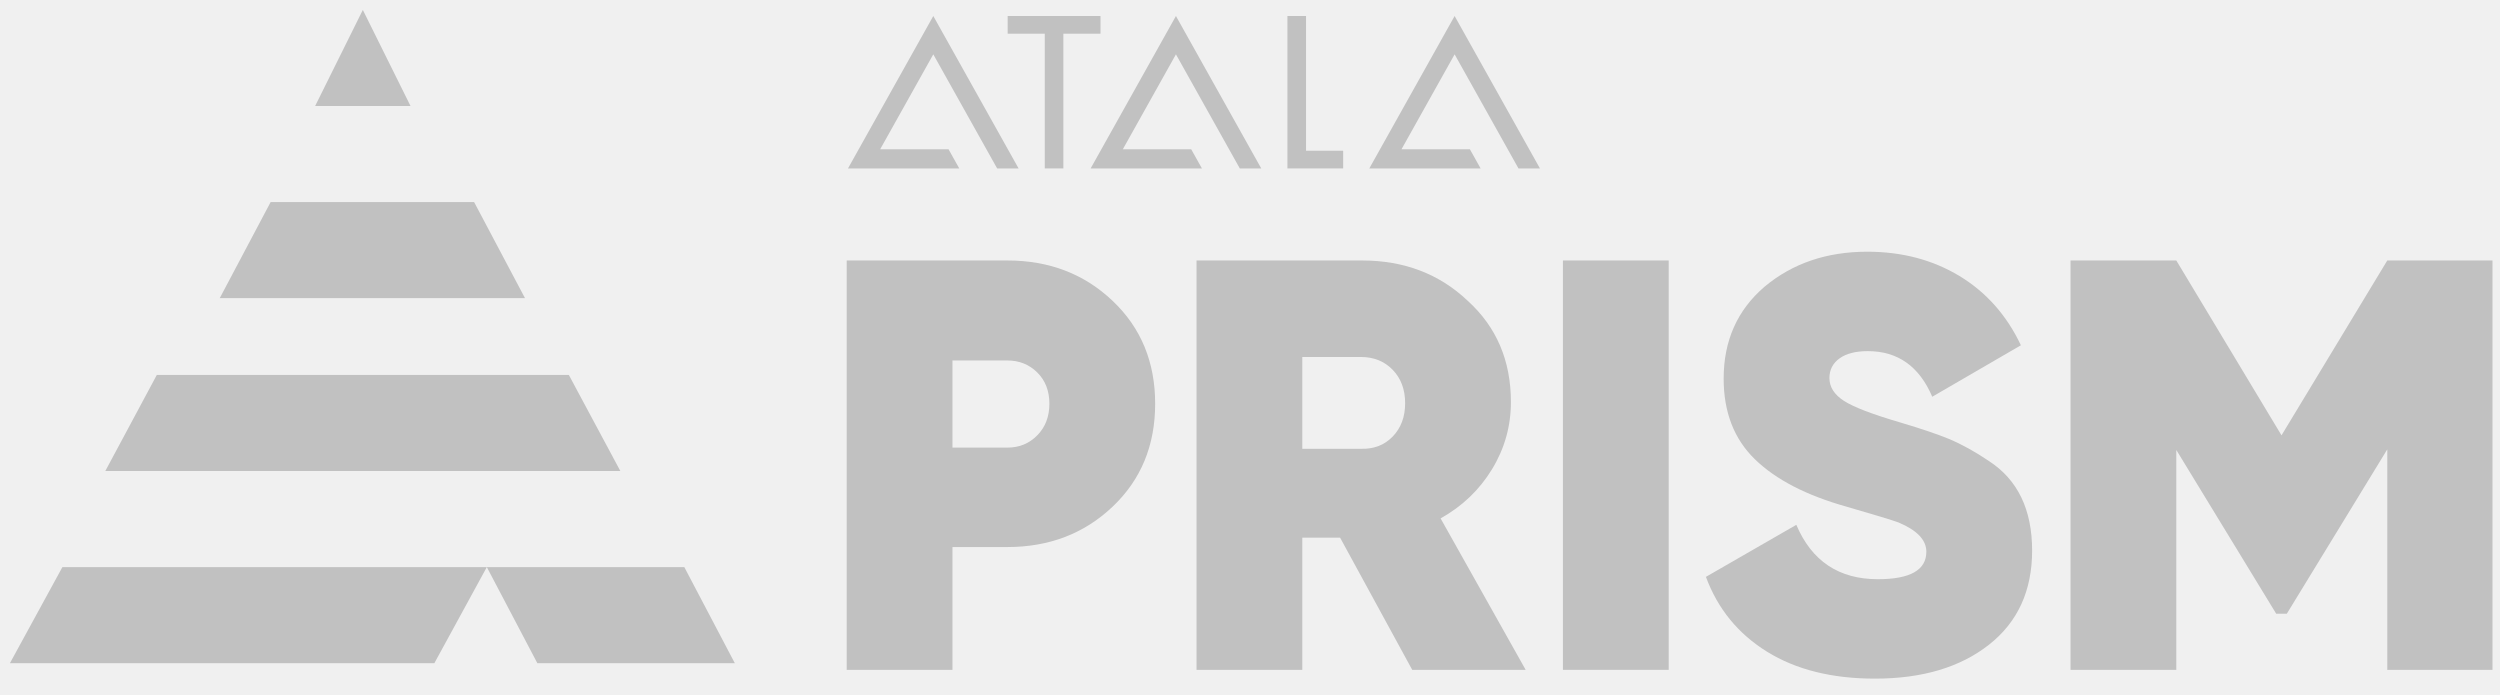
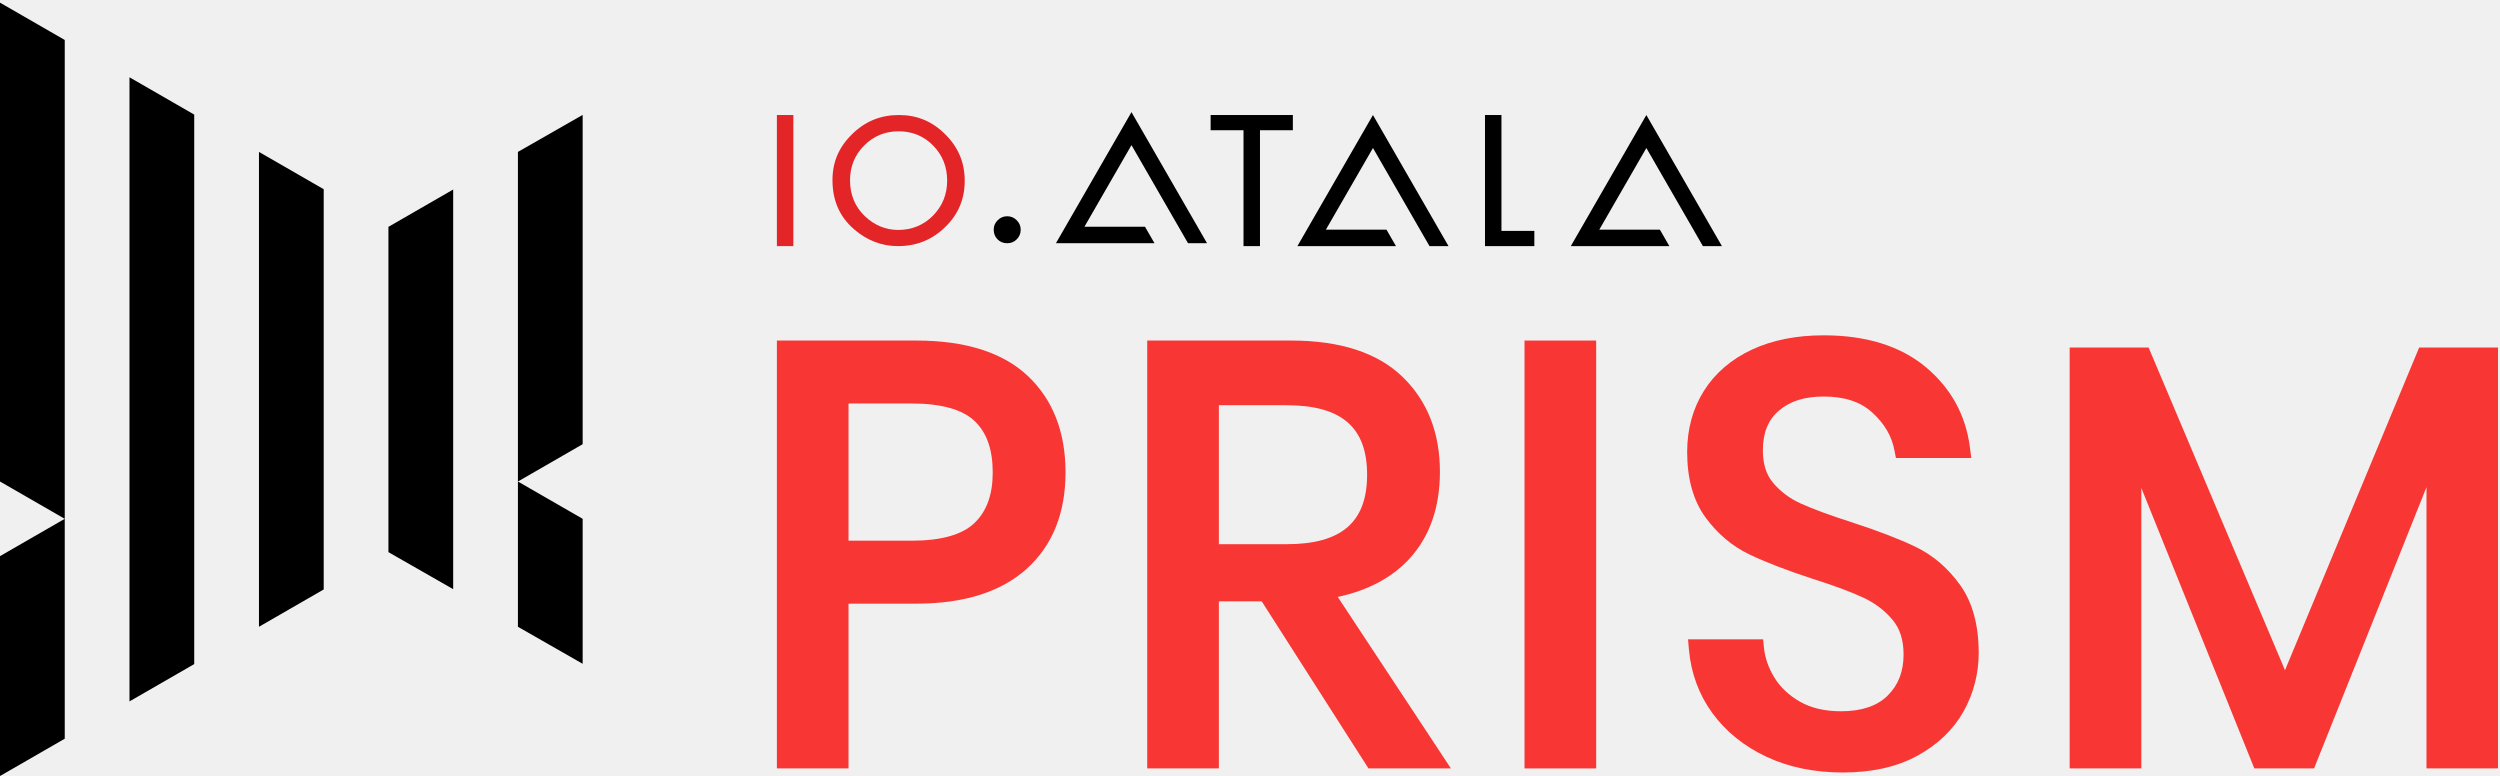
- <svg xmlns="http://www.w3.org/2000/svg" width="126" height="35" viewBox="0 0 126 35" fill="none">
-   <path fill-rule="evenodd" clip-rule="evenodd" d="M24.536 28.582L27.082 33.424H37.035L34.489 28.582H24.536Z" fill="#C1C1C1" />
-   <path fill-rule="evenodd" clip-rule="evenodd" d="M3.145 28.582L0.5 33.424H21.892L24.536 28.582H3.145Z" fill="#C1C1C1" />
-   <path fill-rule="evenodd" clip-rule="evenodd" d="M18.287 0.5L15.883 5.342H20.69L18.287 0.5Z" fill="#C1C1C1" />
-   <path fill-rule="evenodd" clip-rule="evenodd" d="M23.895 10.184H13.64L11.076 15.025H26.459L23.895 10.184Z" fill="#C1C1C1" />
-   <path fill-rule="evenodd" clip-rule="evenodd" d="M28.67 18.898H7.903L5.307 23.74H31.266L28.67 18.898Z" fill="#C1C1C1" />
-   <path fill-rule="evenodd" clip-rule="evenodd" d="M48.004 22.56H50.774C51.37 22.56 51.871 22.354 52.278 21.941C52.685 21.529 52.889 20.998 52.889 20.349C52.889 19.701 52.685 19.175 52.278 18.772C51.871 18.37 51.37 18.168 50.774 18.168H48.004V22.56ZM42.673 13.128H50.774C52.878 13.128 54.646 13.806 56.075 15.162C57.505 16.518 58.22 18.247 58.22 20.349C58.22 22.452 57.505 24.181 56.075 25.537C54.646 26.893 52.878 27.571 50.774 27.571H48.004V33.761H42.673V13.128Z" fill="#C1C1C1" />
-   <path fill-rule="evenodd" clip-rule="evenodd" d="M68.585 17.992H65.636V22.619H68.585C69.24 22.64 69.776 22.433 70.193 22.001C70.61 21.569 70.819 21.008 70.819 20.321C70.819 19.633 70.61 19.073 70.193 18.64C69.776 18.208 69.24 17.992 68.585 17.992V17.992ZM76.894 33.761H71.176L67.542 27.1H65.636V33.761H60.305V13.128H68.644C70.769 13.128 72.546 13.806 73.975 15.162C75.425 16.479 76.15 18.179 76.15 20.262C76.15 21.48 75.832 22.61 75.197 23.651C74.561 24.693 73.697 25.518 72.606 26.127L76.894 33.761Z" fill="#C1C1C1" />
-   <path fill-rule="evenodd" clip-rule="evenodd" d="M78.771 33.761H84.102V13.128H78.771V33.761Z" fill="#C1C1C1" />
-   <path fill-rule="evenodd" clip-rule="evenodd" d="M94.496 34.203C92.332 34.203 90.52 33.751 89.061 32.847C87.601 31.943 86.574 30.686 85.978 29.074L90.535 26.451C91.309 28.278 92.68 29.192 94.645 29.192C96.273 29.192 97.088 28.73 97.088 27.807C97.088 27.217 96.621 26.726 95.688 26.333C95.37 26.215 94.496 25.95 93.067 25.537C91.041 24.968 89.502 24.172 88.45 23.15C87.397 22.128 86.872 20.772 86.872 19.082C86.872 17.176 87.557 15.633 88.927 14.455C90.336 13.275 92.064 12.686 94.109 12.686C95.856 12.686 97.405 13.094 98.755 13.909C100.105 14.725 101.138 15.889 101.853 17.402L97.385 19.996C96.73 18.463 95.648 17.697 94.139 17.697C93.523 17.697 93.047 17.82 92.709 18.065C92.372 18.311 92.203 18.64 92.203 19.053C92.203 19.505 92.446 19.888 92.933 20.202C93.419 20.517 94.367 20.88 95.777 21.293C96.829 21.607 97.643 21.882 98.219 22.118C98.875 22.394 99.55 22.767 100.245 23.238C101.694 24.181 102.419 25.685 102.419 27.748C102.419 29.772 101.694 31.354 100.245 32.493C98.795 33.633 96.879 34.203 94.496 34.203" fill="#C1C1C1" />
-   <path fill-rule="evenodd" clip-rule="evenodd" d="M120.319 13.128H125.621V33.761H120.319V22.648L115.256 30.931H114.72L109.686 22.678V33.761H104.355V13.128H109.686L114.988 21.941L120.319 13.128Z" fill="#C1C1C1" />
-   <path fill-rule="evenodd" clip-rule="evenodd" d="M55.465 0.807H50.786V1.698H52.657V8.489H53.594V1.698H55.465V0.807Z" fill="#C1C1C1" />
-   <path fill-rule="evenodd" clip-rule="evenodd" d="M65.824 0.807H64.886V8.489H67.695V7.597H65.824V0.807Z" fill="#C1C1C1" />
-   <path fill-rule="evenodd" clip-rule="evenodd" d="M42.738 8.489H48.347L47.807 7.524H44.36L47.038 2.739L50.256 8.489H51.337L47.038 0.807L42.738 8.489Z" fill="#C1C1C1" />
-   <path fill-rule="evenodd" clip-rule="evenodd" d="M54.968 8.489H60.577L60.037 7.524H56.59L59.267 2.739L62.486 8.489H63.567L59.267 0.807L54.968 8.489Z" fill="#C1C1C1" />
-   <path fill-rule="evenodd" clip-rule="evenodd" d="M76.531 8.489H77.613L73.313 0.807L69.013 8.489H74.623L74.083 7.524H70.635L73.313 2.739L76.531 8.489Z" fill="#C1C1C1" />
+ <svg xmlns="http://www.w3.org/2000/svg" xmlns:xlink="http://www.w3.org/1999/xlink" width="203px" height="63px" viewBox="0 0 203 63" version="1.1">
+   <defs>
+     <polygon id="path-1" points="0 62.993 202.848 62.993 202.848 0.195 0 0.195" />
+   </defs>
+   <g id="UI-Examples" stroke="none" stroke-width="1" fill="none" fill-rule="evenodd">
+     <g id="Prism-UI---Info-Panels" transform="translate(-49, -46)">
+       <g id="Group-23-Copy" transform="translate(49, 46)">
+         <polygon id="Fill-1" fill="#000000" points="0 39.099 5.256 42.128 0 45.158 0 63.013 5.257 59.983 5.257 3.246 0 0.216" />
+         <polygon id="Fill-2" fill="#000000" points="10.514 56.954 15.771 53.924 15.771 9.305 10.514 6.276" />
+         <polygon id="Fill-3" fill="#000000" points="21.028 50.894 26.285 47.864 26.285 15.365 21.028 12.335" />
+         <polygon id="Fill-4" fill="#000000" points="31.541 44.834 36.798 47.84 36.798 15.389 31.541 18.419" />
+         <polygon id="Fill-5" fill="#000000" points="47.312 53.9 47.312 42.128 42.055 39.099 42.055 50.894" />
+         <polygon id="Fill-6" fill="#000000" points="47.312 9.329 42.055 12.335 42.055 39.099 47.312 36.068" />
+         <polygon id="Fill-7" fill="#000000" points="104.98 9.34 98.303 9.34 98.303 10.575 100.973 10.575 100.973 19.985 102.31 19.985 102.31 10.575 104.98 10.575" />
+         <polygon id="Fill-8" fill="#000000" points="121.918 9.34 120.581 9.34 120.581 19.985 124.588 19.985 124.588 18.749 121.918 18.749" />
+         <polygon id="Fill-9" fill="#000000" points="85.741 19.75 93.745 19.75 92.974 18.413 88.055 18.413 91.876 11.783 96.468 19.75 98.012 19.75 91.876 9.105" />
+         <polygon id="Fill-10" fill="#000000" points="105.349 19.985 113.353 19.985 112.582 18.647 107.663 18.647 111.484 12.018 116.076 19.985 117.62 19.985 111.484 9.34" />
+         <polygon id="Fill-11" fill="#000000" points="138.276 19.985 139.82 19.985 133.684 9.34 127.549 19.985 135.553 19.985 134.782 18.647 129.863 18.647 133.684 12.018" />
+         <g id="Group-22" transform="translate(0, 0.02071)">
+           <path d="M81.784,17.539 C81.483,17.539 81.231,17.644 81.013,17.862 C80.795,18.08 80.689,18.329 80.689,18.623 C80.689,18.946 80.791,19.206 81.002,19.416 C81.213,19.627 81.469,19.73 81.784,19.73 C82.093,19.73 82.345,19.627 82.556,19.416 C82.774,19.198 82.88,18.942 82.88,18.634 C82.88,18.333 82.774,18.081 82.556,17.862 C82.338,17.644 82.086,17.539 81.784,17.539" id="Fill-12" fill="#000000" />
+           <mask id="mask-2" fill="white">
+             <use xlink:href="#path-1" />
+           </mask>
+           <g id="Clip-15" />
+           <polygon id="Fill-14" fill="#E42527" mask="url(#mask-2)" points="63.083 19.964 64.42 19.964 64.42 9.319 63.083 9.319" />
+           <path d="M75.76,17.49 C74.994,18.26 74.044,18.65 72.935,18.65 C71.907,18.65 70.991,18.268 70.21,17.516 C69.423,16.76 69.023,15.786 69.023,14.62 C69.023,13.507 69.408,12.558 70.168,11.798 C70.927,11.03 71.871,10.64 72.972,10.64 C74.078,10.64 75.021,11.031 75.773,11.801 C76.526,12.564 76.909,13.521 76.909,14.645 C76.909,15.756 76.522,16.713 75.76,17.49 M72.994,9.319 C71.498,9.319 70.252,9.829 69.186,10.877 C68.116,11.924 67.597,13.14 67.597,14.595 C67.597,16.258 68.165,17.562 69.333,18.583 C70.387,19.499 71.59,19.964 72.909,19.964 C74.425,19.964 75.683,19.456 76.754,18.412 C77.818,17.375 78.335,16.148 78.335,14.659 C78.335,13.179 77.819,11.946 76.758,10.889 C75.701,9.832 74.47,9.319 72.994,9.319" id="Fill-16" fill="#E42527" mask="url(#mask-2)" />
+           <path d="M68.901,32.743 L74.026,32.743 C76.418,32.743 78.135,33.22 79.128,34.159 C80.125,35.102 80.609,36.468 80.609,38.338 C80.609,40.145 80.124,41.49 79.125,42.449 C78.131,43.401 76.416,43.884 74.026,43.884 L68.901,43.884 L68.901,32.743 Z M74.402,27.632 L63.083,27.632 L63.083,62.375 L68.901,62.375 L68.901,48.996 L74.402,48.996 C78.252,48.996 81.26,48.051 83.345,46.186 C85.453,44.298 86.521,41.657 86.521,38.338 C86.521,35.054 85.488,32.417 83.453,30.501 C81.431,28.597 78.385,27.632 74.402,27.632 L74.402,27.632 Z" id="Fill-17" fill="#F83633" mask="url(#mask-2)" />
+           <path d="M111.009,38.526 C111.009,42.374 108.932,44.168 104.472,44.168 L98.972,44.168 L98.972,32.884 L104.472,32.884 C108.932,32.884 111.009,34.677 111.009,38.526 M114.459,45.331 C116.093,43.545 116.921,41.176 116.921,38.29 C116.921,35.105 115.891,32.501 113.859,30.554 C111.837,28.615 108.806,27.632 104.849,27.632 L93.154,27.632 L93.154,62.375 L98.972,62.375 L98.972,48.807 L102.451,48.807 L111.12,62.375 L117.814,62.375 L108.625,48.45 C111.092,47.918 113.052,46.872 114.459,45.331" id="Fill-18" fill="#F83633" mask="url(#mask-2)" />
+           <polygon id="Fill-19" fill="#F83633" mask="url(#mask-2)" points="123.791 62.375 129.61 62.375 129.61 27.632 123.791 27.632" />
+           <path d="M155.549,44.386 C154.229,43.748 152.461,43.069 150.292,42.367 C148.568,41.812 147.201,41.309 146.228,40.867 C145.334,40.463 144.577,39.898 143.977,39.186 C143.417,38.523 143.145,37.659 143.145,36.547 C143.145,35.133 143.566,34.082 144.433,33.334 C145.336,32.555 146.529,32.177 148.08,32.177 C149.782,32.177 151.077,32.604 152.038,33.485 C153.022,34.384 153.608,35.387 153.829,36.548 L153.948,37.17 L160.068,37.17 L159.958,36.308 C159.618,33.67 158.401,31.467 156.341,29.761 C154.29,28.067 151.511,27.207 148.08,27.207 C145.874,27.207 143.918,27.596 142.268,28.362 C140.585,29.146 139.271,30.271 138.363,31.71 C137.457,33.145 136.997,34.821 136.997,36.689 C136.997,38.856 137.499,40.641 138.487,41.993 C139.455,43.318 140.646,44.323 142.024,44.985 C143.329,45.615 145.064,46.286 147.19,46.981 C148.929,47.529 150.323,48.049 151.335,48.522 C152.265,48.96 153.055,49.565 153.686,50.323 C154.28,51.036 154.57,51.955 154.57,53.131 C154.57,54.503 154.15,55.59 153.286,56.454 C152.436,57.304 151.16,57.734 149.493,57.734 C148.187,57.734 147.07,57.476 146.174,56.965 C145.271,56.451 144.57,55.794 144.091,55.014 C143.604,54.222 143.317,53.405 143.234,52.582 L143.166,51.894 L137.068,51.894 L137.142,52.726 C137.31,54.648 137.953,56.388 139.052,57.893 C140.147,59.391 141.625,60.582 143.445,61.432 C145.251,62.277 147.333,62.706 149.634,62.706 C152.015,62.706 154.056,62.245 155.704,61.338 C157.363,60.425 158.621,59.214 159.442,57.744 C160.257,56.283 160.67,54.684 160.67,52.989 C160.67,50.729 160.162,48.876 159.16,47.48 C158.177,46.107 156.962,45.066 155.549,44.386" id="Fill-20" fill="#F83633" mask="url(#mask-2)" />
+           <polygon id="Fill-21" fill="#F83633" mask="url(#mask-2)" points="196.437 28.198 185.541 54.401 174.465 28.198 168.057 28.198 168.057 62.375 173.876 62.375 173.876 39.6 183.052 62.375 187.902 62.375 197.031 39.535 197.031 62.375 202.848 62.375 202.848 28.198" />
+         </g>
+       </g>
+     </g>
+   </g>
</svg>
